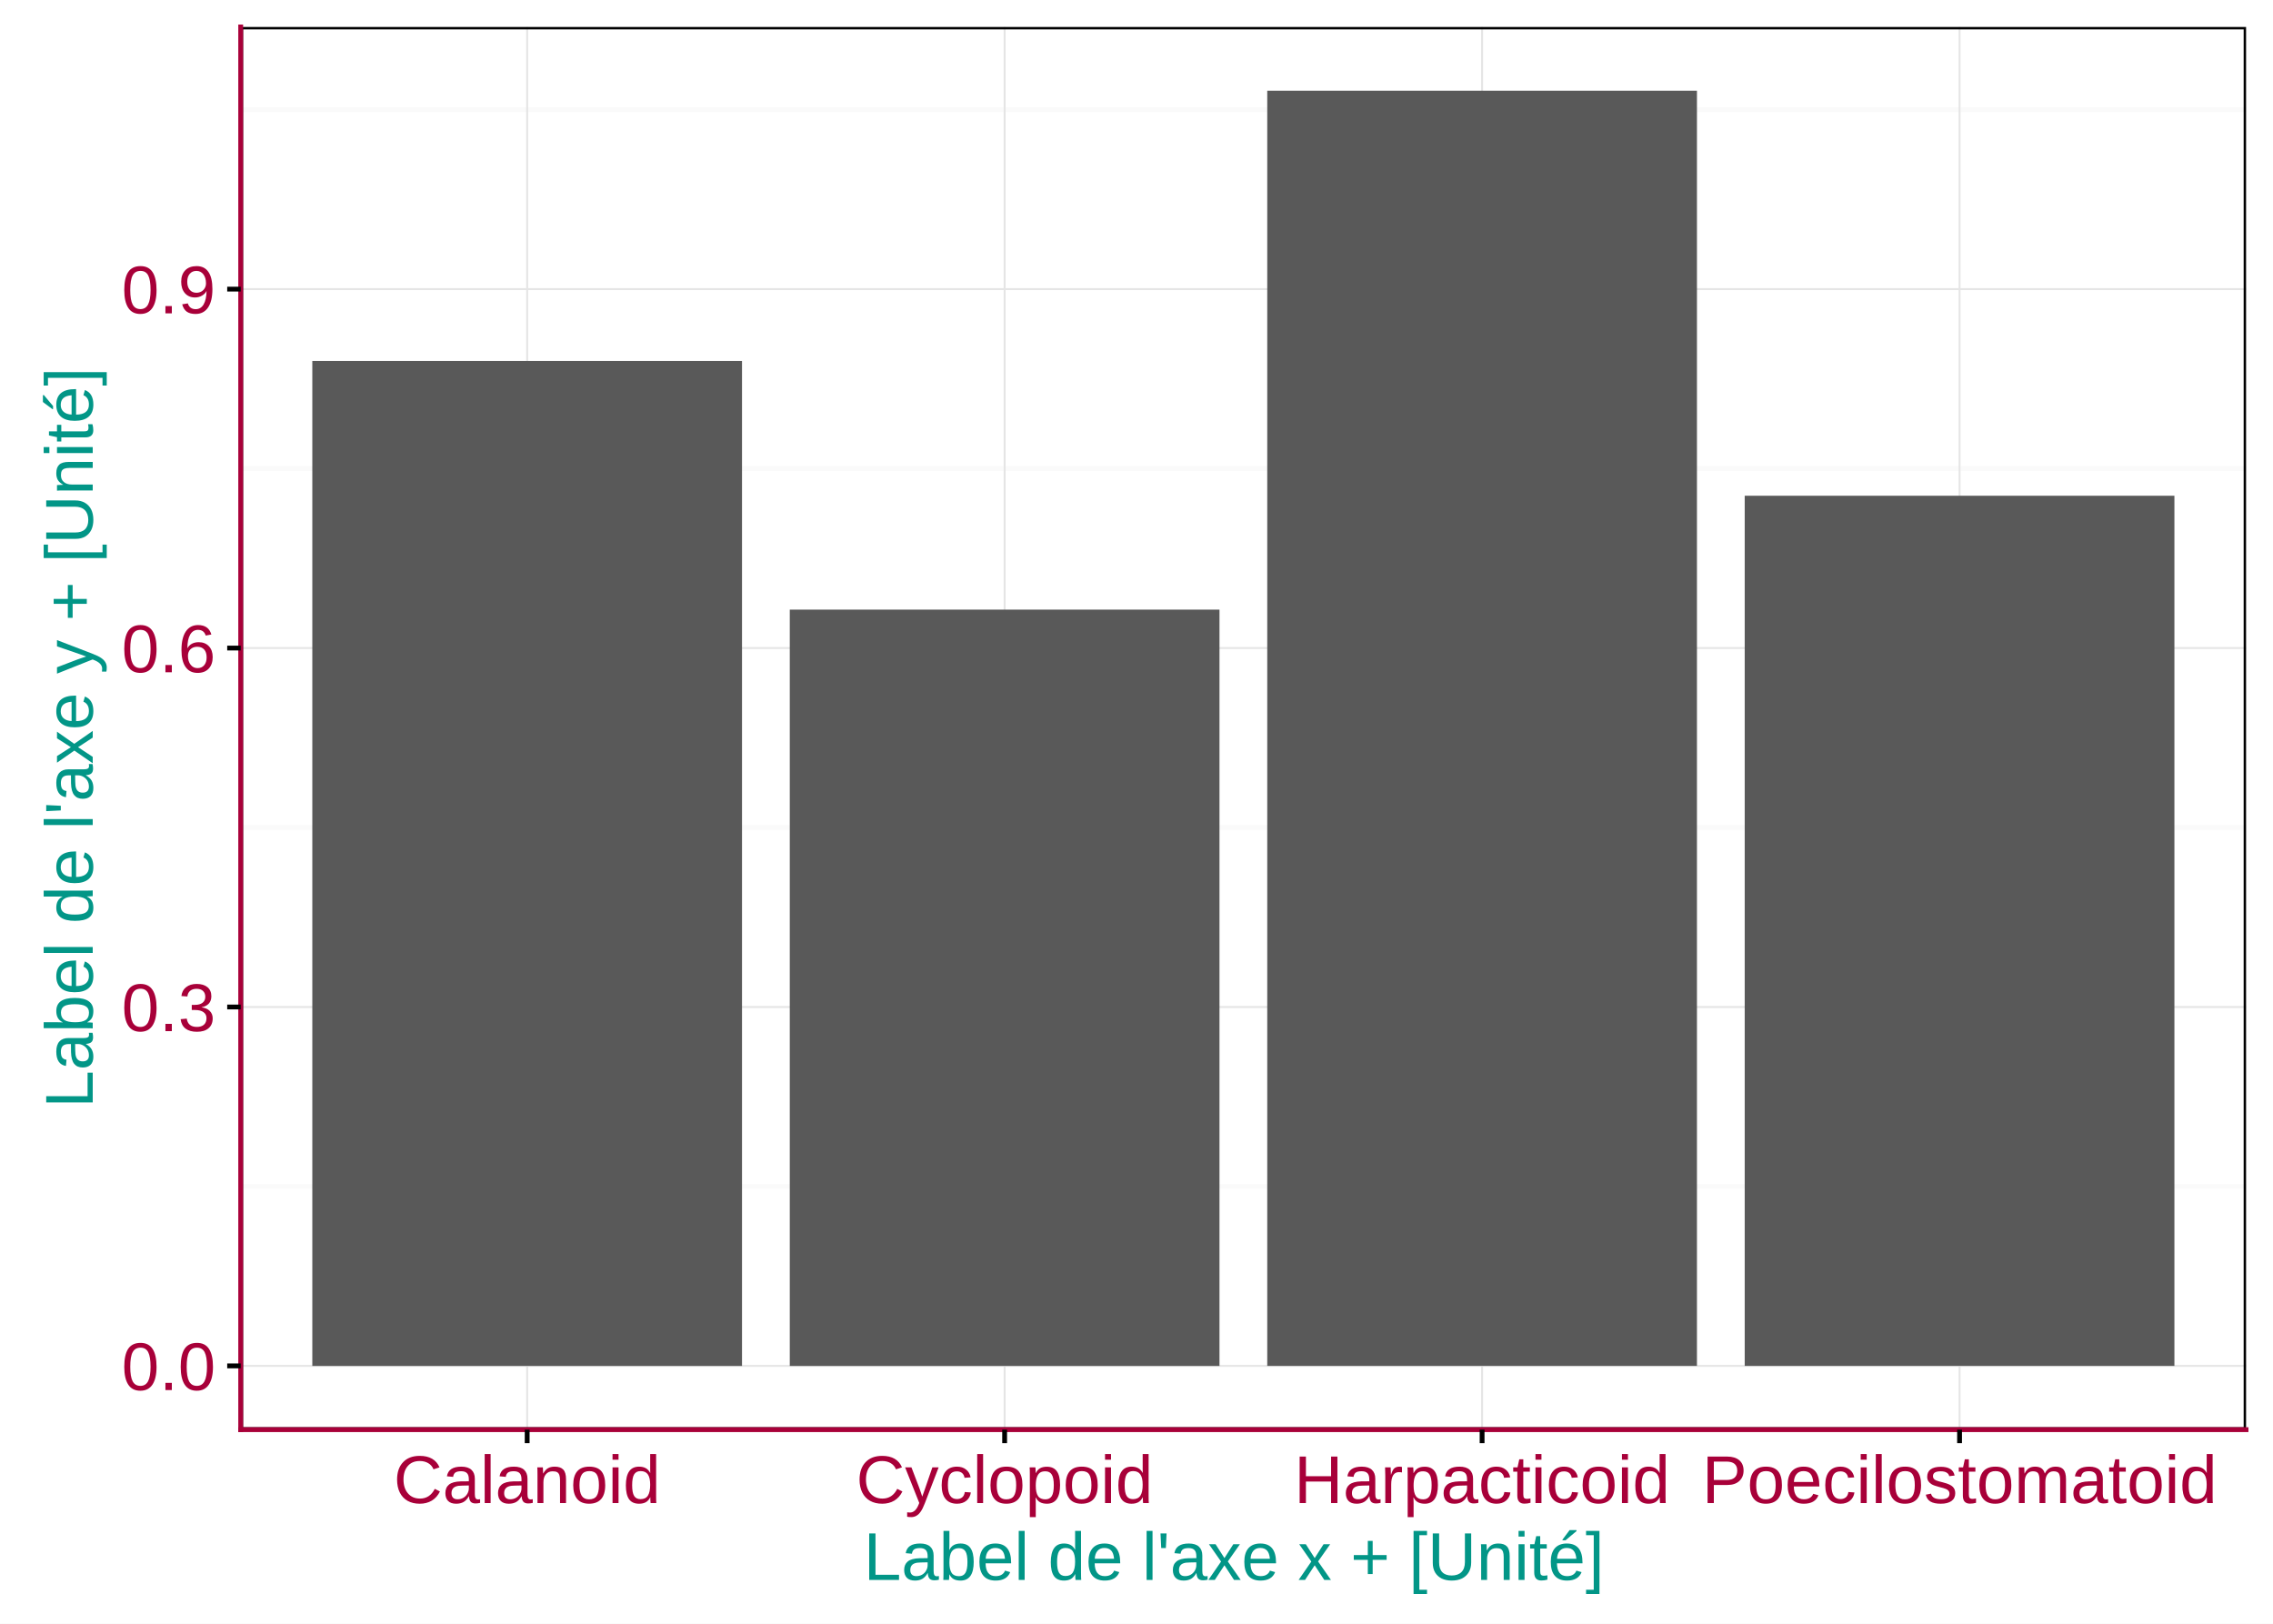
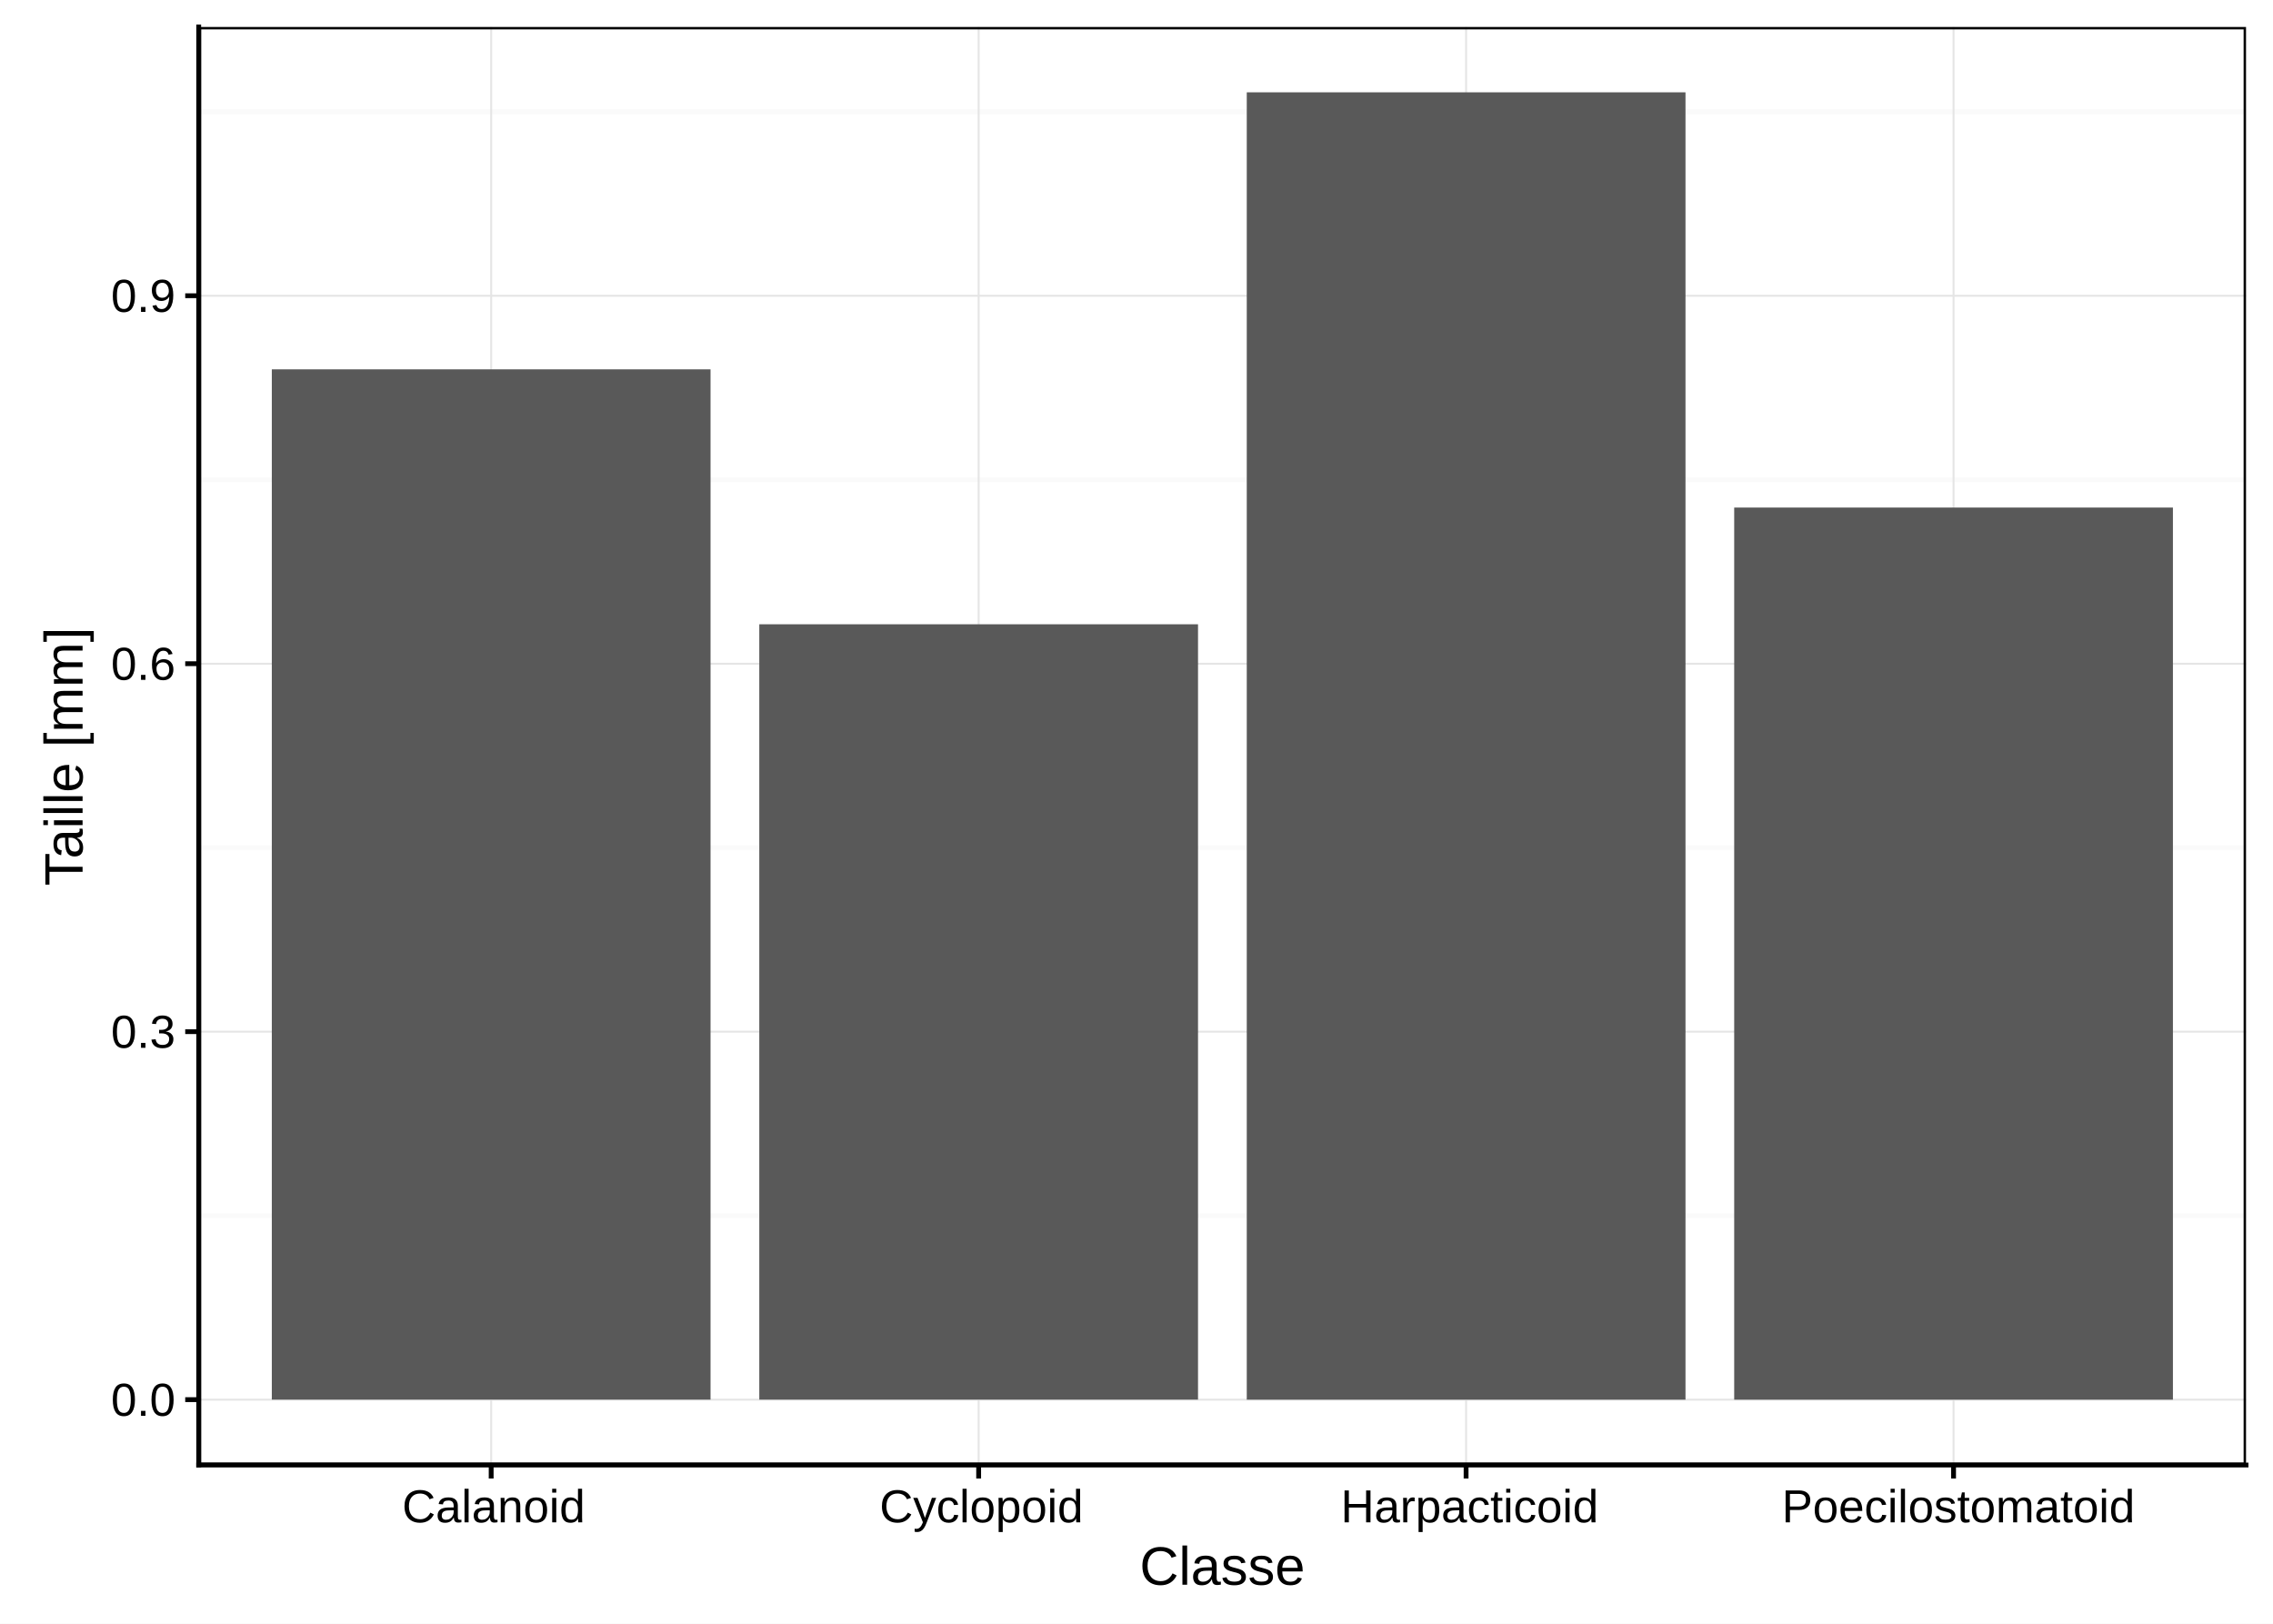
<svg xmlns="http://www.w3.org/2000/svg" viewBox="0 0 504.00 360.00">
  <defs>
    <style type="text/css">
    line, polyline, path, rect, circle {
      fill: none;
      stroke: #000000;
      stroke-linecap: round;
      stroke-linejoin: round;
      stroke-miterlimit: 10.00;
    }
  </style>
  </defs>
  <rect width="100%" height="100%" style="stroke: none; fill: #FFFFFF;" />
  <rect x="0.00" y="0.00" width="504.00" height="360.00" style="stroke-width: 0.00; stroke: none;" />
  <defs>
-     <clipPath id="cpNTMuMzY2NHw0OTguMDIyfDMxNi45Njd8NS45Nzc1OA==">
-       <rect x="53.37" y="5.98" width="444.66" height="310.99" />
+     <clipPath id="cpNDQuMDU5MXw0OTguMDIyfDMyNC44MXw1Ljk3NzU4">
+       <rect x="44.06" y="5.98" width="453.96" height="318.83" />
    </clipPath>
  </defs>
-   <rect x="53.37" y="5.98" width="444.66" height="310.99" style="stroke-width: 0.00; stroke: none; fill: #FFFFFF;" clip-path="url(#cpNTMuMzY2NHw0OTguMDIyfDMxNi45Njd8NS45Nzc1OA==)" />
-   <polyline points="53.37,263.04 498.02,263.04 " style="stroke-width: 1.07; stroke: #FAFAFA; stroke-linecap: butt;" clip-path="url(#cpNTMuMzY2NHw0OTguMDIyfDMxNi45Njd8NS45Nzc1OA==)" />
-   <polyline points="53.37,183.47 498.02,183.47 " style="stroke-width: 1.07; stroke: #FAFAFA; stroke-linecap: butt;" clip-path="url(#cpNTMuMzY2NHw0OTguMDIyfDMxNi45Njd8NS45Nzc1OA==)" />
-   <polyline points="53.37,103.89 498.02,103.89 " style="stroke-width: 1.07; stroke: #FAFAFA; stroke-linecap: butt;" clip-path="url(#cpNTMuMzY2NHw0OTguMDIyfDMxNi45Njd8NS45Nzc1OA==)" />
-   <polyline points="53.37,24.31 498.02,24.31 " style="stroke-width: 1.07; stroke: #FAFAFA; stroke-linecap: butt;" clip-path="url(#cpNTMuMzY2NHw0OTguMDIyfDMxNi45Njd8NS45Nzc1OA==)" />
-   <polyline points="53.37,302.83 498.02,302.83 " style="stroke-width: 0.43; stroke: #E5E5E5; stroke-linecap: butt;" clip-path="url(#cpNTMuMzY2NHw0OTguMDIyfDMxNi45Njd8NS45Nzc1OA==)" />
-   <polyline points="53.37,223.26 498.02,223.26 " style="stroke-width: 0.43; stroke: #E5E5E5; stroke-linecap: butt;" clip-path="url(#cpNTMuMzY2NHw0OTguMDIyfDMxNi45Njd8NS45Nzc1OA==)" />
-   <polyline points="53.37,143.68 498.02,143.68 " style="stroke-width: 0.43; stroke: #E5E5E5; stroke-linecap: butt;" clip-path="url(#cpNTMuMzY2NHw0OTguMDIyfDMxNi45Njd8NS45Nzc1OA==)" />
-   <polyline points="53.37,64.10 498.02,64.10 " style="stroke-width: 0.43; stroke: #E5E5E5; stroke-linecap: butt;" clip-path="url(#cpNTMuMzY2NHw0OTguMDIyfDMxNi45Njd8NS45Nzc1OA==)" />
-   <polyline points="116.89,316.97 116.89,5.98 " style="stroke-width: 0.43; stroke: #E5E5E5; stroke-linecap: butt;" clip-path="url(#cpNTMuMzY2NHw0OTguMDIyfDMxNi45Njd8NS45Nzc1OA==)" />
-   <polyline points="222.76,316.97 222.76,5.98 " style="stroke-width: 0.43; stroke: #E5E5E5; stroke-linecap: butt;" clip-path="url(#cpNTMuMzY2NHw0OTguMDIyfDMxNi45Njd8NS45Nzc1OA==)" />
-   <polyline points="328.63,316.97 328.63,5.98 " style="stroke-width: 0.43; stroke: #E5E5E5; stroke-linecap: butt;" clip-path="url(#cpNTMuMzY2NHw0OTguMDIyfDMxNi45Njd8NS45Nzc1OA==)" />
-   <polyline points="434.50,316.97 434.50,5.98 " style="stroke-width: 0.43; stroke: #E5E5E5; stroke-linecap: butt;" clip-path="url(#cpNTMuMzY2NHw0OTguMDIyfDMxNi45Njd8NS45Nzc1OA==)" />
-   <rect x="69.25" y="80.03" width="95.28" height="222.81" style="stroke-width: 1.07; stroke: none; stroke-linecap: butt; fill: #595959;" clip-path="url(#cpNTMuMzY2NHw0OTguMDIyfDMxNi45Njd8NS45Nzc1OA==)" />
-   <rect x="175.12" y="135.16" width="95.28" height="167.68" style="stroke-width: 1.07; stroke: none; stroke-linecap: butt; fill: #595959;" clip-path="url(#cpNTMuMzY2NHw0OTguMDIyfDMxNi45Njd8NS45Nzc1OA==)" />
-   <rect x="280.99" y="20.11" width="95.28" height="282.72" style="stroke-width: 1.07; stroke: none; stroke-linecap: butt; fill: #595959;" clip-path="url(#cpNTMuMzY2NHw0OTguMDIyfDMxNi45Njd8NS45Nzc1OA==)" />
-   <rect x="386.86" y="109.91" width="95.28" height="192.92" style="stroke-width: 1.07; stroke: none; stroke-linecap: butt; fill: #595959;" clip-path="url(#cpNTMuMzY2NHw0OTguMDIyfDMxNi45Njd8NS45Nzc1OA==)" />
-   <rect x="53.37" y="5.98" width="444.66" height="310.99" style="stroke-width: 1.07;" clip-path="url(#cpNTMuMzY2NHw0OTguMDIyfDMxNi45Njd8NS45Nzc1OA==)" />
+   <rect x="44.06" y="5.98" width="453.96" height="318.83" style="stroke-width: 0.00; stroke: none; fill: #FFFFFF;" clip-path="url(#cpNDQuMDU5MXw0OTguMDIyfDMyNC44MXw1Ljk3NzU4)" />
+   <polyline points="44.06,269.53 498.02,269.53 " style="stroke-width: 1.07; stroke: #FAFAFA; stroke-linecap: butt;" clip-path="url(#cpNDQuMDU5MXw0OTguMDIyfDMyNC44MXw1Ljk3NzU4)" />
+   <polyline points="44.06,187.94 498.02,187.94 " style="stroke-width: 1.07; stroke: #FAFAFA; stroke-linecap: butt;" clip-path="url(#cpNDQuMDU5MXw0OTguMDIyfDMyNC44MXw1Ljk3NzU4)" />
+   <polyline points="44.06,106.36 498.02,106.36 " style="stroke-width: 1.07; stroke: #FAFAFA; stroke-linecap: butt;" clip-path="url(#cpNDQuMDU5MXw0OTguMDIyfDMyNC44MXw1Ljk3NzU4)" />
+   <polyline points="44.06,24.78 498.02,24.78 " style="stroke-width: 1.07; stroke: #FAFAFA; stroke-linecap: butt;" clip-path="url(#cpNDQuMDU5MXw0OTguMDIyfDMyNC44MXw1Ljk3NzU4)" />
+   <polyline points="44.06,310.32 498.02,310.32 " style="stroke-width: 0.43; stroke: #E5E5E5; stroke-linecap: butt;" clip-path="url(#cpNDQuMDU5MXw0OTguMDIyfDMyNC44MXw1Ljk3NzU4)" />
+   <polyline points="44.06,228.73 498.02,228.73 " style="stroke-width: 0.43; stroke: #E5E5E5; stroke-linecap: butt;" clip-path="url(#cpNDQuMDU5MXw0OTguMDIyfDMyNC44MXw1Ljk3NzU4)" />
+   <polyline points="44.06,147.15 498.02,147.15 " style="stroke-width: 0.43; stroke: #E5E5E5; stroke-linecap: butt;" clip-path="url(#cpNDQuMDU5MXw0OTguMDIyfDMyNC44MXw1Ljk3NzU4)" />
+   <polyline points="44.06,65.57 498.02,65.57 " style="stroke-width: 0.43; stroke: #E5E5E5; stroke-linecap: butt;" clip-path="url(#cpNDQuMDU5MXw0OTguMDIyfDMyNC44MXw1Ljk3NzU4)" />
+   <polyline points="108.91,324.81 108.91,5.98 " style="stroke-width: 0.43; stroke: #E5E5E5; stroke-linecap: butt;" clip-path="url(#cpNDQuMDU5MXw0OTguMDIyfDMyNC44MXw1Ljk3NzU4)" />
+   <polyline points="217.00,324.81 217.00,5.98 " style="stroke-width: 0.43; stroke: #E5E5E5; stroke-linecap: butt;" clip-path="url(#cpNDQuMDU5MXw0OTguMDIyfDMyNC44MXw1Ljk3NzU4)" />
+   <polyline points="325.08,324.81 325.08,5.98 " style="stroke-width: 0.43; stroke: #E5E5E5; stroke-linecap: butt;" clip-path="url(#cpNDQuMDU5MXw0OTguMDIyfDMyNC44MXw1Ljk3NzU4)" />
+   <polyline points="433.17,324.81 433.17,5.98 " style="stroke-width: 0.43; stroke: #E5E5E5; stroke-linecap: butt;" clip-path="url(#cpNDQuMDU5MXw0OTguMDIyfDMyNC44MXw1Ljk3NzU4)" />
+   <rect x="60.27" y="81.89" width="97.28" height="228.42" style="stroke-width: 1.07; stroke: none; stroke-linecap: butt; fill: #595959;" clip-path="url(#cpNDQuMDU5MXw0OTguMDIyfDMyNC44MXw1Ljk3NzU4)" />
+   <rect x="168.36" y="138.41" width="97.28" height="171.90" style="stroke-width: 1.07; stroke: none; stroke-linecap: butt; fill: #595959;" clip-path="url(#cpNDQuMDU5MXw0OTguMDIyfDMyNC44MXw1Ljk3NzU4)" />
+   <rect x="276.45" y="20.47" width="97.28" height="289.85" style="stroke-width: 1.07; stroke: none; stroke-linecap: butt; fill: #595959;" clip-path="url(#cpNDQuMDU5MXw0OTguMDIyfDMyNC44MXw1Ljk3NzU4)" />
+   <rect x="384.53" y="112.53" width="97.28" height="197.79" style="stroke-width: 1.07; stroke: none; stroke-linecap: butt; fill: #595959;" clip-path="url(#cpNDQuMDU5MXw0OTguMDIyfDMyNC44MXw1Ljk3NzU4)" />
+   <rect x="44.06" y="5.98" width="453.96" height="318.83" style="stroke-width: 1.07;" clip-path="url(#cpNDQuMDU5MXw0OTguMDIyfDMyNC44MXw1Ljk3NzU4)" />
  <defs>
    <clipPath id="cpMHw1MDR8MzYwfDA=">
      <rect x="0.00" y="0.00" width="504.00" height="360.00" />
    </clipPath>
  </defs>
-   <polyline points="53.37,316.97 53.37,5.98 " style="stroke-width: 1.07; stroke: #A80039; stroke-linecap: square;" clip-path="url(#cpMHw1MDR8MzYwfDA=)" />
+   <polyline points="44.06,324.81 44.06,5.98 " style="stroke-width: 1.07; stroke-linecap: square;" clip-path="url(#cpMHw1MDR8MzYwfDA=)" />
  <g clip-path="url(#cpMHw1MDR8MzYwfDA=)">
-     <text x="26.96" y="308.20" style="font-size: 15.00px; fill: #A80039; font-family: Arial;" textLength="20.85px" lengthAdjust="spacingAndGlyphs">0.0</text>
+     <text x="24.61" y="313.90" style="font-size: 10.28px; font-family: Arial;" textLength="13.90px" lengthAdjust="spacingAndGlyphs">0.0</text>
  </g>
  <g clip-path="url(#cpMHw1MDR8MzYwfDA=)">
-     <text x="26.96" y="228.62" style="font-size: 15.00px; fill: #A80039; font-family: Arial;" textLength="20.85px" lengthAdjust="spacingAndGlyphs">0.3</text>
+     <text x="24.61" y="232.31" style="font-size: 10.28px; font-family: Arial;" textLength="13.90px" lengthAdjust="spacingAndGlyphs">0.3</text>
  </g>
  <g clip-path="url(#cpMHw1MDR8MzYwfDA=)">
-     <text x="26.96" y="149.05" style="font-size: 15.00px; fill: #A80039; font-family: Arial;" textLength="20.85px" lengthAdjust="spacingAndGlyphs">0.6</text>
+     <text x="24.61" y="150.73" style="font-size: 10.28px; font-family: Arial;" textLength="13.90px" lengthAdjust="spacingAndGlyphs">0.6</text>
  </g>
  <g clip-path="url(#cpMHw1MDR8MzYwfDA=)">
-     <text x="26.96" y="69.47" style="font-size: 15.00px; fill: #A80039; font-family: Arial;" textLength="20.85px" lengthAdjust="spacingAndGlyphs">0.9</text>
+     <text x="24.61" y="69.15" style="font-size: 10.28px; font-family: Arial;" textLength="13.90px" lengthAdjust="spacingAndGlyphs">0.9</text>
  </g>
-   <polyline points="50.38,302.83 53.37,302.83 " style="stroke-width: 1.07; stroke-linecap: butt;" clip-path="url(#cpMHw1MDR8MzYwfDA=)" />
-   <polyline points="50.38,223.26 53.37,223.26 " style="stroke-width: 1.07; stroke-linecap: butt;" clip-path="url(#cpMHw1MDR8MzYwfDA=)" />
-   <polyline points="50.38,143.68 53.37,143.68 " style="stroke-width: 1.07; stroke-linecap: butt;" clip-path="url(#cpMHw1MDR8MzYwfDA=)" />
-   <polyline points="50.38,64.10 53.37,64.10 " style="stroke-width: 1.07; stroke-linecap: butt;" clip-path="url(#cpMHw1MDR8MzYwfDA=)" />
-   <polyline points="53.37,316.97 498.02,316.97 " style="stroke-width: 1.07; stroke: #A80039; stroke-linecap: square;" clip-path="url(#cpMHw1MDR8MzYwfDA=)" />
-   <polyline points="116.89,319.96 116.89,316.97 " style="stroke-width: 1.07; stroke-linecap: butt;" clip-path="url(#cpMHw1MDR8MzYwfDA=)" />
-   <polyline points="222.76,319.96 222.76,316.97 " style="stroke-width: 1.07; stroke-linecap: butt;" clip-path="url(#cpMHw1MDR8MzYwfDA=)" />
-   <polyline points="328.63,319.96 328.63,316.97 " style="stroke-width: 1.07; stroke-linecap: butt;" clip-path="url(#cpMHw1MDR8MzYwfDA=)" />
-   <polyline points="434.50,319.96 434.50,316.97 " style="stroke-width: 1.07; stroke-linecap: butt;" clip-path="url(#cpMHw1MDR8MzYwfDA=)" />
+   <polyline points="41.07,310.32 44.06,310.32 " style="stroke-width: 1.07; stroke-linecap: butt;" clip-path="url(#cpMHw1MDR8MzYwfDA=)" />
+   <polyline points="41.07,228.73 44.06,228.73 " style="stroke-width: 1.07; stroke-linecap: butt;" clip-path="url(#cpMHw1MDR8MzYwfDA=)" />
+   <polyline points="41.07,147.15 44.06,147.15 " style="stroke-width: 1.07; stroke-linecap: butt;" clip-path="url(#cpMHw1MDR8MzYwfDA=)" />
+   <polyline points="41.07,65.57 44.06,65.57 " style="stroke-width: 1.07; stroke-linecap: butt;" clip-path="url(#cpMHw1MDR8MzYwfDA=)" />
+   <polyline points="44.06,324.81 498.02,324.81 " style="stroke-width: 1.07; stroke-linecap: square;" clip-path="url(#cpMHw1MDR8MzYwfDA=)" />
+   <polyline points="108.91,327.80 108.91,324.81 " style="stroke-width: 1.07; stroke-linecap: butt;" clip-path="url(#cpMHw1MDR8MzYwfDA=)" />
+   <polyline points="217.00,327.80 217.00,324.81 " style="stroke-width: 1.07; stroke-linecap: butt;" clip-path="url(#cpMHw1MDR8MzYwfDA=)" />
+   <polyline points="325.08,327.80 325.08,324.81 " style="stroke-width: 1.07; stroke-linecap: butt;" clip-path="url(#cpMHw1MDR8MzYwfDA=)" />
+   <polyline points="433.17,327.80 433.17,324.81 " style="stroke-width: 1.07; stroke-linecap: butt;" clip-path="url(#cpMHw1MDR8MzYwfDA=)" />
  <g clip-path="url(#cpMHw1MDR8MzYwfDA=)">
-     <text x="87.28" y="333.25" style="font-size: 15.00px; fill: #A80039; font-family: Arial;" textLength="59.21px" lengthAdjust="spacingAndGlyphs">Calanoid</text>
+     <text x="89.17" y="337.52" style="font-size: 10.28px; font-family: Arial;" textLength="39.47px" lengthAdjust="spacingAndGlyphs">Calanoid</text>
  </g>
  <g clip-path="url(#cpMHw1MDR8MzYwfDA=)">
-     <text x="189.83" y="333.25" style="font-size: 15.00px; fill: #A80039; font-family: Arial;" textLength="65.87px" lengthAdjust="spacingAndGlyphs">Cyclopoid</text>
+     <text x="195.04" y="337.52" style="font-size: 10.28px; font-family: Arial;" textLength="43.91px" lengthAdjust="spacingAndGlyphs">Cyclopoid</text>
  </g>
  <g clip-path="url(#cpMHw1MDR8MzYwfDA=)">
-     <text x="286.94" y="333.25" style="font-size: 15.00px; fill: #A80039; font-family: Arial;" textLength="83.37px" lengthAdjust="spacingAndGlyphs">Harpacticoid</text>
+     <text x="297.29" y="337.52" style="font-size: 10.28px; font-family: Arial;" textLength="55.58px" lengthAdjust="spacingAndGlyphs">Harpacticoid</text>
  </g>
  <g clip-path="url(#cpMHw1MDR8MzYwfDA=)">
-     <text x="377.39" y="333.25" style="font-size: 15.00px; fill: #A80039; font-family: Arial;" textLength="114.23px" lengthAdjust="spacingAndGlyphs">Poecilostomatoid</text>
+     <text x="395.09" y="337.52" style="font-size: 10.28px; font-family: Arial;" textLength="76.15px" lengthAdjust="spacingAndGlyphs">Poecilostomatoid</text>
  </g>
  <g clip-path="url(#cpMHw1MDR8MzYwfDA=)">
-     <text x="191.50" y="350.29" style="font-size: 15.00px; fill: #029687; font-family: Arial;" textLength="168.38px" lengthAdjust="spacingAndGlyphs">Label de l'axe x  + [Unité]</text>
+     <text x="252.70" y="351.35" style="font-size: 12.00px; font-family: Arial;" textLength="36.68px" lengthAdjust="spacingAndGlyphs">Classe</text>
  </g>
  <g clip-path="url(#cpMHw1MDR8MzYwfDA=)">
-     <text transform="translate(20.56,245.66) rotate(-90)" style="font-size: 15.00px; fill: #029687; font-family: Arial;" textLength="168.38px" lengthAdjust="spacingAndGlyphs">Label de l'axe y  + [Unité]</text>
+     <text transform="translate(18.31,196.40) rotate(-90)" style="font-size: 12.00px; font-family: Arial;" textLength="62.00px" lengthAdjust="spacingAndGlyphs">Taille  [mm]</text>
  </g>
</svg>
